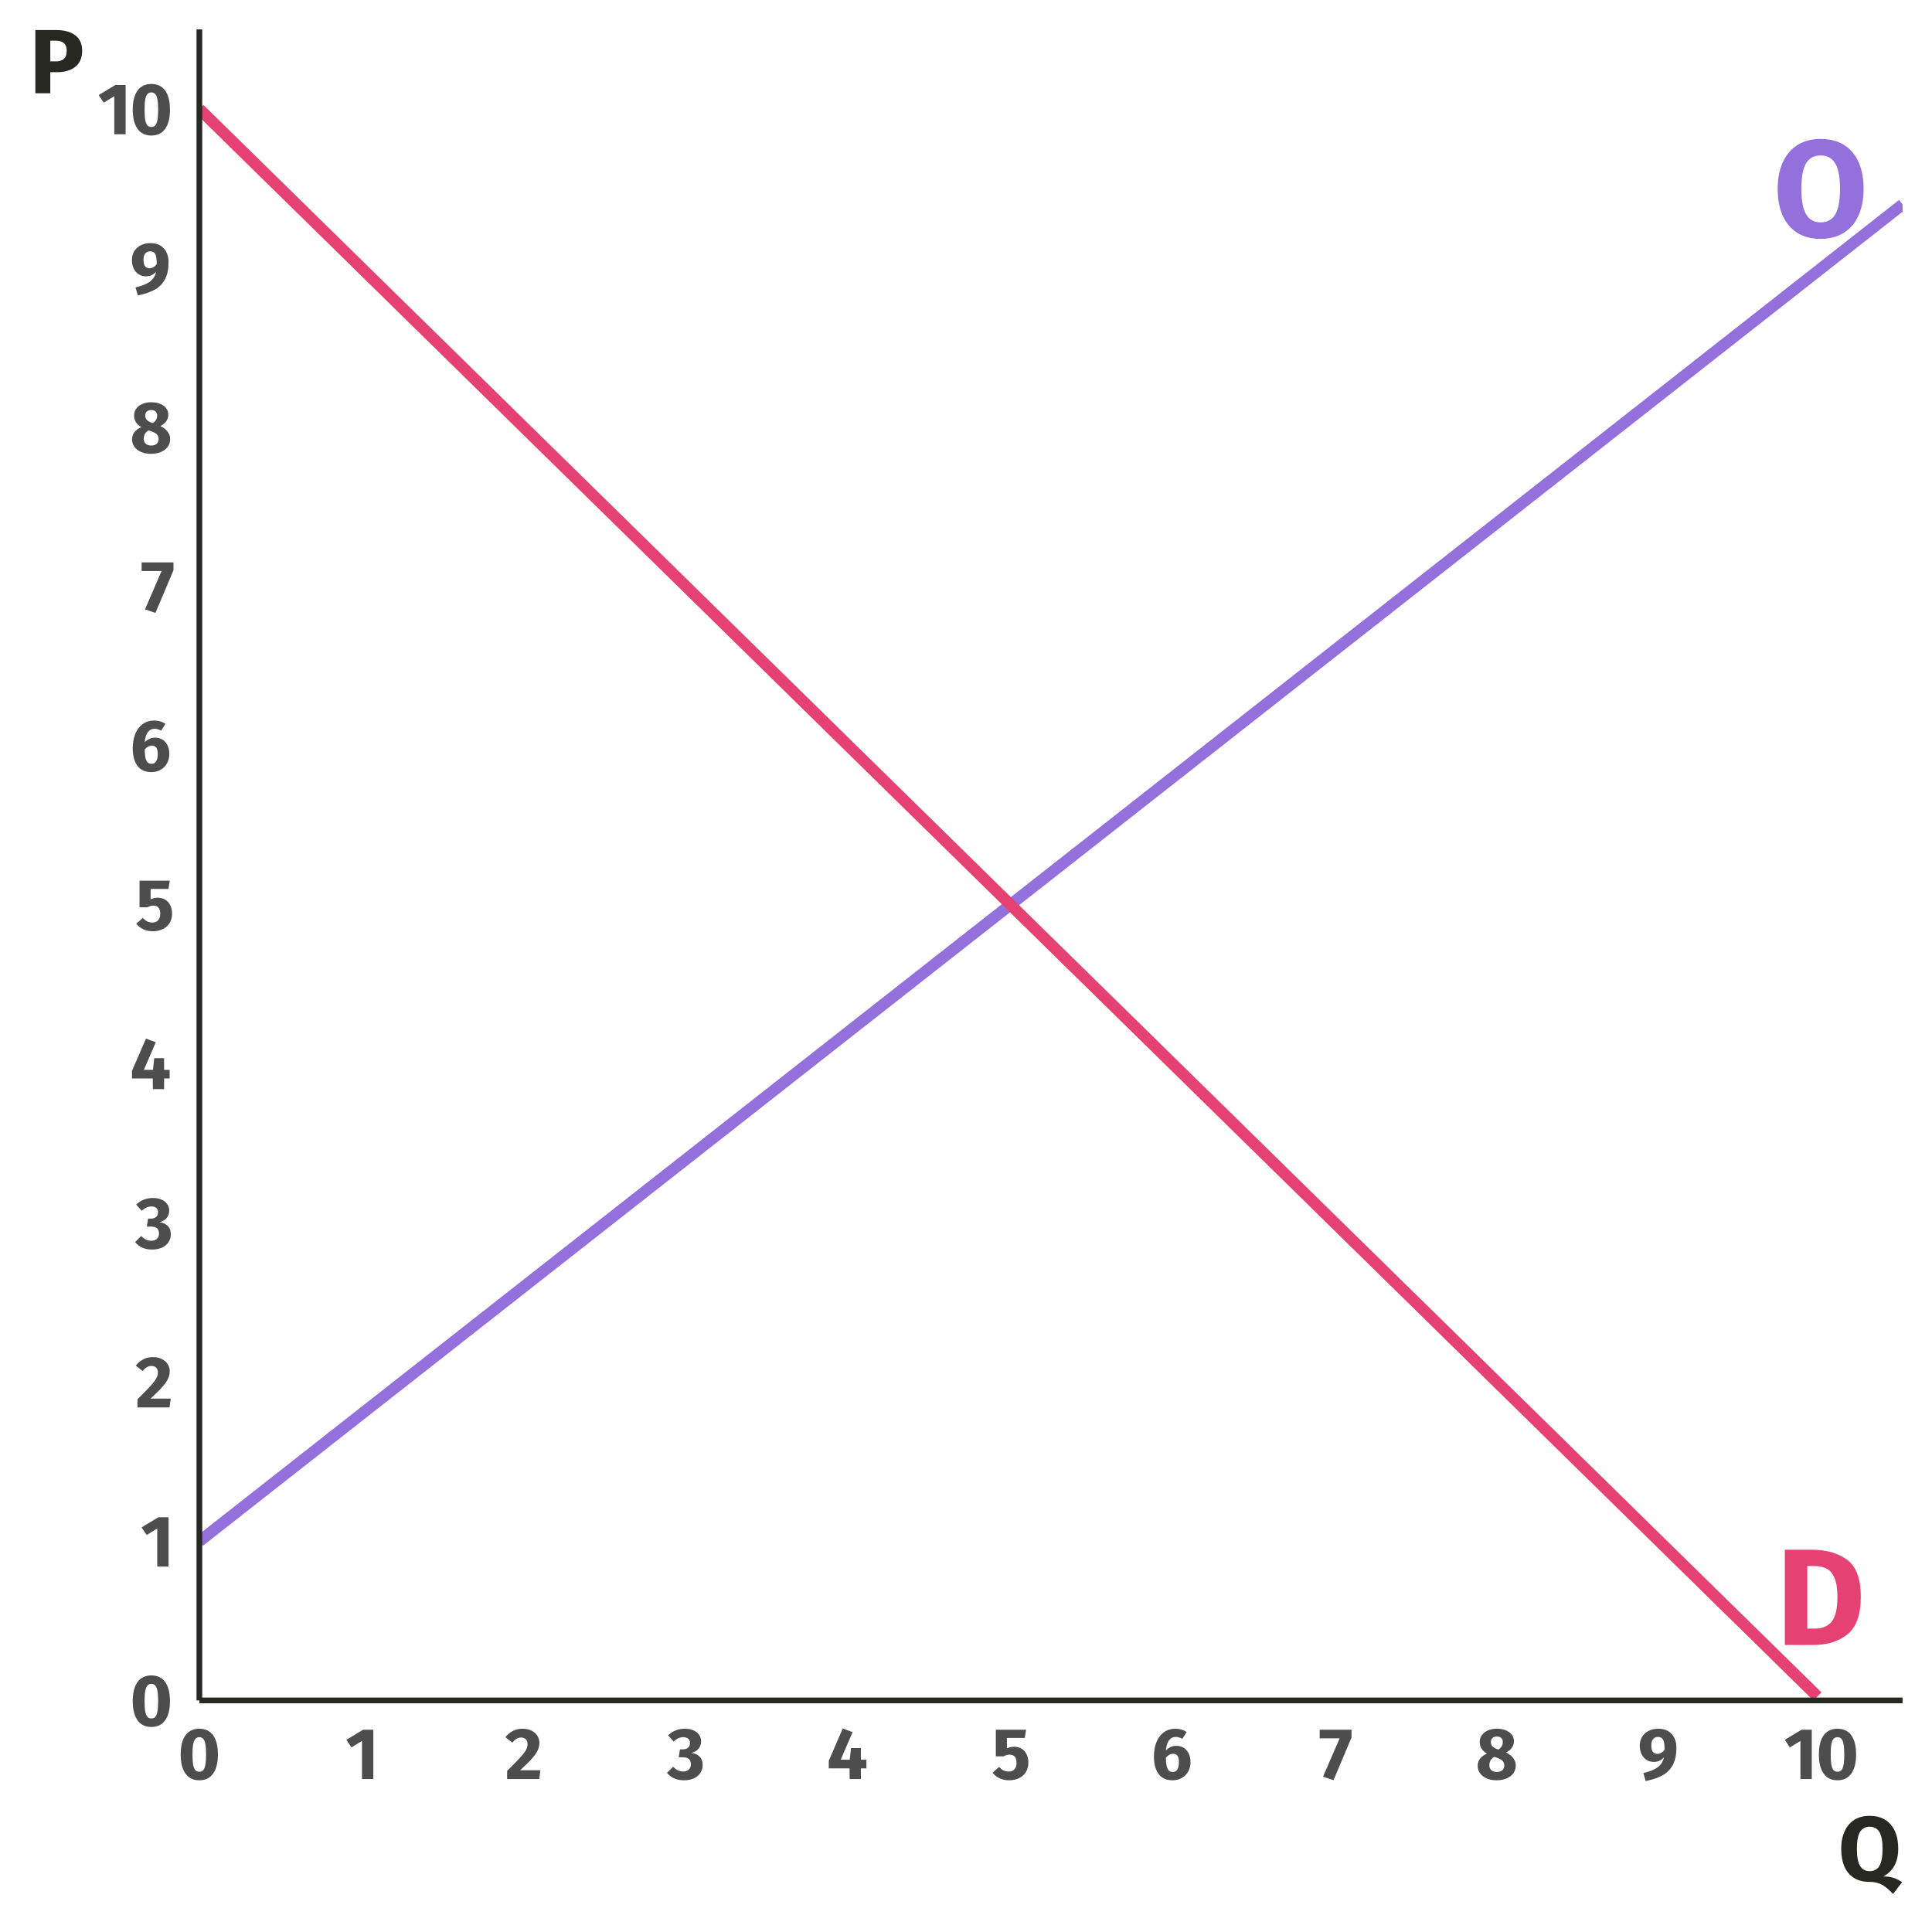
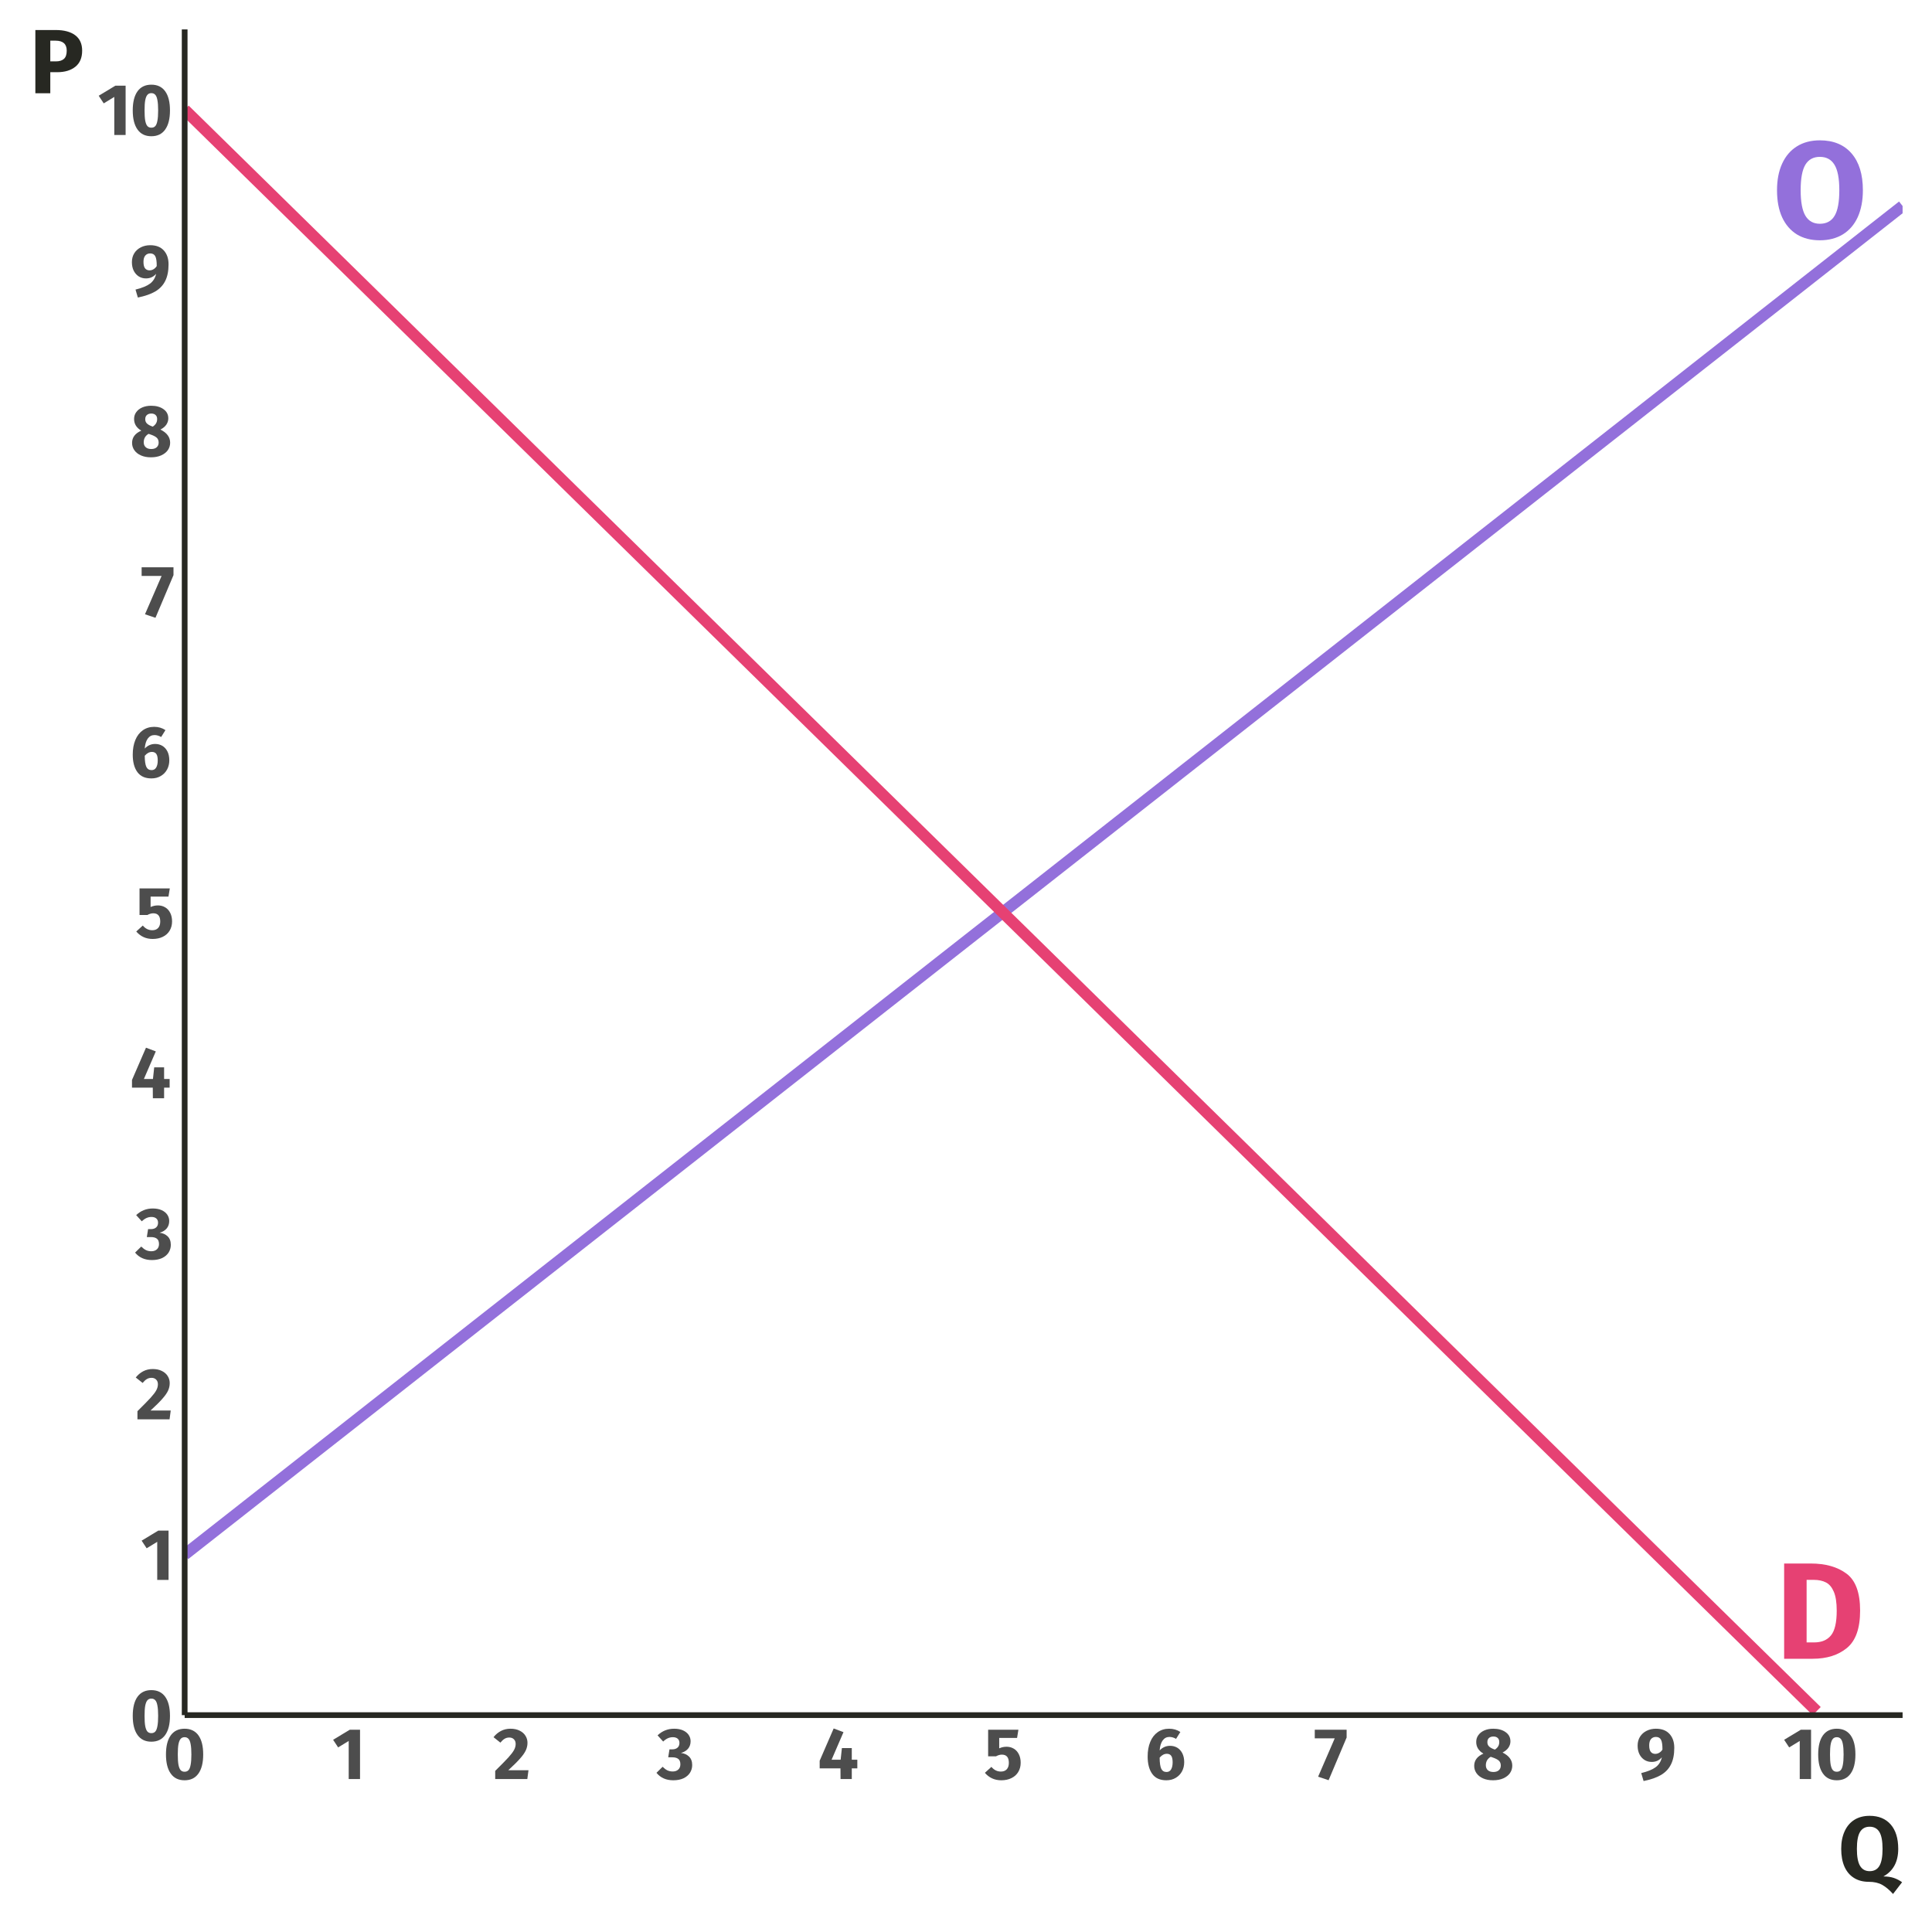
<svg xmlns="http://www.w3.org/2000/svg" xmlns:xlink="http://www.w3.org/1999/xlink" width="360" height="360" viewBox="0 0 360 360">
  <defs>
    <g>
      <g id="glyph-0-0">
        <path d="M 13.906 8.969 L 3.156 8.969 L 3.156 -26.891 L 13.906 -26.891 Z M 4.562 -25.562 L 4.562 7.625 L 12.516 7.625 L 12.516 -25.562 Z M 8.297 -11.547 C 9.316 -11.547 10.047 -11.27 10.484 -10.719 C 10.922 -10.176 11.141 -9.473 11.141 -8.609 C 11.141 -7.703 10.945 -7 10.562 -6.5 C 10.176 -6.008 9.555 -5.703 8.703 -5.578 L 8.703 -4.438 C 8.703 -4.25 8.641 -4.098 8.516 -3.984 C 8.391 -3.867 8.238 -3.812 8.062 -3.812 C 7.895 -3.812 7.742 -3.867 7.609 -3.984 C 7.484 -4.098 7.422 -4.25 7.422 -4.438 L 7.422 -6.578 C 8.328 -6.629 8.941 -6.797 9.266 -7.078 C 9.586 -7.359 9.75 -7.848 9.75 -8.547 C 9.75 -9.117 9.641 -9.555 9.422 -9.859 C 9.203 -10.172 8.789 -10.328 8.188 -10.328 C 7.695 -10.328 7.254 -10.227 6.859 -10.031 C 6.723 -9.988 6.613 -9.969 6.531 -9.969 C 6.344 -9.969 6.191 -10.02 6.078 -10.125 C 5.973 -10.238 5.922 -10.379 5.922 -10.547 C 5.922 -10.867 6.172 -11.113 6.672 -11.281 C 7.172 -11.457 7.711 -11.547 8.297 -11.547 Z M 8.062 -3.078 C 8.32 -3.078 8.535 -2.988 8.703 -2.812 C 8.879 -2.645 8.969 -2.43 8.969 -2.172 C 8.969 -1.898 8.879 -1.676 8.703 -1.5 C 8.535 -1.32 8.32 -1.234 8.062 -1.234 C 7.812 -1.234 7.598 -1.32 7.422 -1.5 C 7.254 -1.676 7.172 -1.898 7.172 -2.172 C 7.172 -2.43 7.254 -2.645 7.422 -2.812 C 7.598 -2.988 7.812 -3.078 8.062 -3.078 Z M 8.062 -3.078 " />
      </g>
      <g id="glyph-0-1">
        <path d="M 8.828 -18.188 C 11.359 -18.188 13.328 -17.375 14.734 -15.75 C 16.141 -14.125 16.844 -11.836 16.844 -8.891 C 16.844 -6.961 16.523 -5.297 15.891 -3.891 C 15.254 -2.492 14.332 -1.422 13.125 -0.672 C 11.914 0.066 10.484 0.438 8.828 0.438 C 7.172 0.438 5.742 0.07 4.547 -0.656 C 3.359 -1.395 2.441 -2.457 1.797 -3.844 C 1.16 -5.238 0.844 -6.922 0.844 -8.891 C 0.844 -10.797 1.16 -12.445 1.797 -13.844 C 2.441 -15.25 3.359 -16.32 4.547 -17.062 C 5.742 -17.812 7.172 -18.188 8.828 -18.188 Z M 8.828 -15.109 C 7.617 -15.109 6.719 -14.617 6.125 -13.641 C 5.539 -12.66 5.25 -11.078 5.25 -8.891 C 5.25 -6.703 5.547 -5.113 6.141 -4.125 C 6.742 -3.133 7.641 -2.641 8.828 -2.641 C 10.055 -2.641 10.969 -3.129 11.562 -4.109 C 12.156 -5.086 12.453 -6.68 12.453 -8.891 C 12.453 -11.086 12.148 -12.672 11.547 -13.641 C 10.953 -14.617 10.047 -15.109 8.828 -15.109 Z M 8.828 -15.109 " />
      </g>
      <g id="glyph-0-2">
        <path d="M 6.609 -17.75 C 9.391 -17.75 11.617 -17.117 13.297 -15.859 C 14.984 -14.609 15.828 -12.312 15.828 -8.969 C 15.828 -5.664 15.004 -3.344 13.359 -2 C 11.723 -0.664 9.598 0 6.984 0 L 1.672 0 L 1.672 -17.75 Z M 5.859 -14.703 L 5.859 -3.047 L 7.25 -3.047 C 8.633 -3.047 9.68 -3.477 10.391 -4.344 C 11.109 -5.207 11.469 -6.75 11.469 -8.969 C 11.469 -10.488 11.285 -11.664 10.922 -12.5 C 10.566 -13.332 10.082 -13.906 9.469 -14.219 C 8.852 -14.539 8.098 -14.703 7.203 -14.703 Z M 5.859 -14.703 " />
      </g>
      <g id="glyph-1-0">
        <path d="M 7.375 4.75 L 1.672 4.75 L 1.672 -14.266 L 7.375 -14.266 Z M 2.422 -13.562 L 2.422 4.047 L 6.641 4.047 L 6.641 -13.562 Z M 4.406 -6.125 C 4.945 -6.125 5.332 -5.977 5.562 -5.688 C 5.789 -5.406 5.906 -5.031 5.906 -4.562 C 5.906 -4.082 5.801 -3.711 5.594 -3.453 C 5.395 -3.191 5.07 -3.031 4.625 -2.969 L 4.625 -2.359 C 4.625 -2.254 4.586 -2.172 4.516 -2.109 C 4.453 -2.055 4.375 -2.031 4.281 -2.031 C 4.188 -2.031 4.102 -2.055 4.031 -2.109 C 3.969 -2.172 3.938 -2.254 3.938 -2.359 L 3.938 -3.5 C 4.414 -3.52 4.738 -3.602 4.906 -3.75 C 5.082 -3.906 5.172 -4.172 5.172 -4.547 C 5.172 -4.836 5.113 -5.066 5 -5.234 C 4.883 -5.398 4.664 -5.484 4.344 -5.484 C 4.082 -5.484 3.848 -5.43 3.641 -5.328 C 3.566 -5.297 3.508 -5.281 3.469 -5.281 C 3.363 -5.281 3.281 -5.312 3.219 -5.375 C 3.164 -5.438 3.141 -5.508 3.141 -5.594 C 3.141 -5.77 3.27 -5.898 3.531 -5.984 C 3.801 -6.078 4.094 -6.125 4.406 -6.125 Z M 4.281 -1.625 C 4.414 -1.625 4.523 -1.578 4.609 -1.484 C 4.703 -1.398 4.75 -1.289 4.75 -1.156 C 4.75 -1.008 4.703 -0.891 4.609 -0.797 C 4.523 -0.703 4.414 -0.656 4.281 -0.656 C 4.145 -0.656 4.031 -0.703 3.938 -0.797 C 3.852 -0.891 3.812 -1.008 3.812 -1.156 C 3.812 -1.289 3.852 -1.398 3.938 -1.484 C 4.031 -1.578 4.145 -1.625 4.281 -1.625 Z M 4.281 -1.625 " />
      </g>
      <g id="glyph-1-1">
        <path d="M 3.984 -9.375 C 5.109 -9.375 5.969 -8.961 6.562 -8.141 C 7.156 -7.316 7.453 -6.129 7.453 -4.578 C 7.453 -3.035 7.156 -1.848 6.562 -1.016 C 5.969 -0.18 5.109 0.234 3.984 0.234 C 2.859 0.234 2 -0.18 1.406 -1.016 C 0.812 -1.848 0.516 -3.035 0.516 -4.578 C 0.516 -6.129 0.812 -7.316 1.406 -8.141 C 2 -8.961 2.859 -9.375 3.984 -9.375 Z M 3.984 -7.797 C 3.672 -7.797 3.426 -7.691 3.25 -7.484 C 3.07 -7.285 2.938 -6.953 2.844 -6.484 C 2.758 -6.023 2.719 -5.391 2.719 -4.578 C 2.719 -3.766 2.758 -3.125 2.844 -2.656 C 2.938 -2.188 3.07 -1.852 3.25 -1.656 C 3.426 -1.457 3.672 -1.359 3.984 -1.359 C 4.285 -1.359 4.523 -1.453 4.703 -1.641 C 4.891 -1.836 5.023 -2.172 5.109 -2.641 C 5.203 -3.109 5.25 -3.754 5.25 -4.578 C 5.25 -5.398 5.203 -6.047 5.109 -6.516 C 5.023 -6.984 4.891 -7.312 4.703 -7.5 C 4.523 -7.695 4.285 -7.797 3.984 -7.797 Z M 3.984 -7.797 " />
      </g>
      <g id="glyph-1-2">
        <path d="M 5.188 0 L 3.078 0 L 3.078 -7.094 L 1.109 -5.891 L 0.172 -7.312 L 3.281 -9.188 L 5.188 -9.188 Z M 5.188 0 " />
      </g>
      <g id="glyph-1-3">
        <path d="M 3.234 -9.375 C 3.898 -9.375 4.469 -9.254 4.938 -9.016 C 5.414 -8.785 5.781 -8.469 6.031 -8.062 C 6.281 -7.664 6.406 -7.227 6.406 -6.75 C 6.406 -6.258 6.301 -5.789 6.094 -5.344 C 5.895 -4.906 5.539 -4.398 5.031 -3.828 C 4.531 -3.254 3.797 -2.523 2.828 -1.641 L 6.594 -1.641 L 6.375 0 L 0.391 0 L 0.391 -1.516 C 1.504 -2.617 2.316 -3.445 2.828 -4 C 3.336 -4.562 3.691 -5.023 3.891 -5.391 C 4.098 -5.766 4.203 -6.145 4.203 -6.531 C 4.203 -6.906 4.094 -7.195 3.875 -7.406 C 3.664 -7.625 3.379 -7.734 3.016 -7.734 C 2.691 -7.734 2.398 -7.656 2.141 -7.5 C 1.891 -7.352 1.629 -7.113 1.359 -6.781 L 0.078 -7.797 C 0.461 -8.285 0.922 -8.672 1.453 -8.953 C 1.984 -9.234 2.578 -9.375 3.234 -9.375 Z M 3.234 -9.375 " />
      </g>
      <g id="glyph-1-4">
-         <path d="M 3.25 -9.375 C 3.895 -9.375 4.445 -9.27 4.906 -9.062 C 5.363 -8.852 5.711 -8.57 5.953 -8.219 C 6.191 -7.863 6.312 -7.473 6.312 -7.047 C 6.312 -6.492 6.156 -6.031 5.844 -5.656 C 5.531 -5.281 5.086 -5.016 4.516 -4.859 C 5.129 -4.785 5.629 -4.562 6.016 -4.188 C 6.41 -3.812 6.609 -3.281 6.609 -2.594 C 6.609 -2.082 6.473 -1.609 6.203 -1.172 C 5.93 -0.742 5.531 -0.398 5 -0.141 C 4.469 0.109 3.832 0.234 3.094 0.234 C 1.758 0.234 0.711 -0.227 -0.047 -1.156 L 1.094 -2.281 C 1.406 -1.977 1.707 -1.754 2 -1.609 C 2.301 -1.473 2.629 -1.406 2.984 -1.406 C 3.398 -1.406 3.738 -1.52 4 -1.75 C 4.27 -1.988 4.406 -2.316 4.406 -2.734 C 4.406 -3.203 4.281 -3.535 4.031 -3.734 C 3.781 -3.941 3.406 -4.047 2.906 -4.047 L 2.141 -4.047 L 2.375 -5.531 L 2.906 -5.531 C 3.312 -5.531 3.633 -5.633 3.875 -5.844 C 4.113 -6.051 4.234 -6.348 4.234 -6.734 C 4.234 -7.066 4.125 -7.328 3.906 -7.516 C 3.688 -7.703 3.383 -7.797 3 -7.797 C 2.352 -7.797 1.754 -7.523 1.203 -6.984 L 0.156 -8.141 C 1.02 -8.961 2.051 -9.375 3.25 -9.375 Z M 3.25 -9.375 " />
+         <path d="M 3.25 -9.375 C 3.895 -9.375 4.445 -9.27 4.906 -9.062 C 5.363 -8.852 5.711 -8.57 5.953 -8.219 C 6.191 -7.863 6.312 -7.473 6.312 -7.047 C 6.312 -6.492 6.156 -6.031 5.844 -5.656 C 5.531 -5.281 5.086 -5.016 4.516 -4.859 C 5.129 -4.785 5.629 -4.562 6.016 -4.188 C 6.41 -3.812 6.609 -3.281 6.609 -2.594 C 6.609 -2.082 6.473 -1.609 6.203 -1.172 C 5.93 -0.742 5.531 -0.398 5 -0.141 C 4.469 0.105 3.832 0.234 3.094 0.234 C 1.758 0.234 0.711 -0.227 -0.047 -1.156 L 1.094 -2.281 C 1.406 -1.977 1.707 -1.754 2 -1.609 C 2.301 -1.473 2.629 -1.406 2.984 -1.406 C 3.398 -1.406 3.738 -1.52 4 -1.75 C 4.27 -1.988 4.406 -2.316 4.406 -2.734 C 4.406 -3.203 4.281 -3.535 4.031 -3.734 C 3.781 -3.941 3.406 -4.047 2.906 -4.047 L 2.141 -4.047 L 2.375 -5.531 L 2.906 -5.531 C 3.312 -5.531 3.633 -5.633 3.875 -5.844 C 4.113 -6.051 4.234 -6.348 4.234 -6.734 C 4.234 -7.066 4.125 -7.328 3.906 -7.516 C 3.688 -7.703 3.383 -7.797 3 -7.797 C 2.352 -7.797 1.754 -7.523 1.203 -6.984 L 0.156 -8.141 C 1.02 -8.961 2.051 -9.375 3.25 -9.375 Z M 3.25 -9.375 " />
      </g>
      <g id="glyph-1-5">
        <path d="M 7.391 -1.984 L 6.359 -1.984 L 6.359 0 L 4.266 0 L 4.25 -1.984 L 0.375 -1.984 L 0.375 -3.406 L 2.984 -9.422 L 4.812 -8.734 L 2.594 -3.594 L 4.281 -3.594 L 4.516 -5.766 L 6.359 -5.766 L 6.359 -3.594 L 7.391 -3.594 Z M 7.391 -1.984 " />
      </g>
      <g id="glyph-1-6">
        <path d="M 6.172 -7.656 L 2.844 -7.656 L 2.844 -5.719 C 3.27 -5.914 3.723 -6.016 4.203 -6.016 C 4.711 -6.016 5.164 -5.895 5.562 -5.656 C 5.957 -5.426 6.27 -5.082 6.5 -4.625 C 6.727 -4.176 6.844 -3.645 6.844 -3.031 C 6.844 -2.383 6.691 -1.812 6.391 -1.312 C 6.098 -0.82 5.676 -0.441 5.125 -0.172 C 4.582 0.098 3.953 0.234 3.234 0.234 C 1.992 0.234 0.973 -0.227 0.172 -1.156 L 1.391 -2.266 C 1.879 -1.68 2.469 -1.391 3.156 -1.391 C 3.625 -1.391 3.988 -1.531 4.25 -1.812 C 4.508 -2.094 4.641 -2.492 4.641 -3.016 C 4.641 -4.035 4.207 -4.547 3.344 -4.547 C 3.164 -4.547 2.988 -4.52 2.812 -4.469 C 2.645 -4.426 2.457 -4.348 2.25 -4.234 L 0.781 -4.234 L 0.781 -9.188 L 6.422 -9.188 Z M 6.172 -7.656 " />
      </g>
      <g id="glyph-1-7">
        <path d="M 4.688 -6.188 C 5.195 -6.188 5.648 -6.066 6.047 -5.828 C 6.441 -5.586 6.754 -5.238 6.984 -4.781 C 7.211 -4.32 7.328 -3.773 7.328 -3.141 C 7.328 -2.516 7.191 -1.945 6.922 -1.438 C 6.648 -0.926 6.258 -0.52 5.75 -0.219 C 5.25 0.082 4.664 0.234 4 0.234 C 2.82 0.234 1.945 -0.16 1.375 -0.953 C 0.801 -1.742 0.516 -2.828 0.516 -4.203 C 0.516 -5.234 0.676 -6.141 1 -6.922 C 1.32 -7.703 1.785 -8.305 2.391 -8.734 C 2.992 -9.16 3.703 -9.375 4.516 -9.375 C 5.305 -9.375 6.004 -9.172 6.609 -8.766 L 5.812 -7.484 C 5.406 -7.723 4.988 -7.844 4.562 -7.844 C 4.051 -7.844 3.633 -7.625 3.312 -7.188 C 3 -6.75 2.812 -6.129 2.75 -5.328 C 3.289 -5.898 3.938 -6.188 4.688 -6.188 Z M 4.031 -1.312 C 4.406 -1.312 4.688 -1.469 4.875 -1.781 C 5.07 -2.102 5.172 -2.547 5.172 -3.109 C 5.172 -3.68 5.082 -4.086 4.906 -4.328 C 4.727 -4.578 4.457 -4.703 4.094 -4.703 C 3.602 -4.703 3.156 -4.461 2.75 -3.984 C 2.758 -3.016 2.859 -2.328 3.047 -1.922 C 3.242 -1.516 3.57 -1.312 4.031 -1.312 Z M 4.031 -1.312 " />
      </g>
      <g id="glyph-1-8">
        <path d="M 6.109 -7.734 L 2.75 0.219 L 0.797 -0.438 L 3.891 -7.578 L 0.172 -7.578 L 0.172 -9.188 L 6.109 -9.188 Z M 6.109 -7.734 " />
      </g>
      <g id="glyph-1-9">
        <path d="M 5.672 -4.938 C 6.285 -4.633 6.738 -4.281 7.031 -3.875 C 7.332 -3.477 7.484 -3.016 7.484 -2.484 C 7.484 -1.984 7.344 -1.523 7.062 -1.109 C 6.781 -0.703 6.363 -0.375 5.812 -0.125 C 5.27 0.113 4.633 0.234 3.906 0.234 C 3.188 0.234 2.562 0.113 2.031 -0.125 C 1.5 -0.363 1.094 -0.688 0.812 -1.094 C 0.531 -1.5 0.391 -1.953 0.391 -2.453 C 0.391 -3.473 0.961 -4.234 2.109 -4.734 C 1.211 -5.266 0.766 -5.988 0.766 -6.906 C 0.766 -7.395 0.898 -7.82 1.172 -8.188 C 1.441 -8.562 1.816 -8.852 2.297 -9.062 C 2.785 -9.27 3.336 -9.375 3.953 -9.375 C 4.891 -9.375 5.656 -9.16 6.25 -8.734 C 6.844 -8.316 7.141 -7.742 7.141 -7.016 C 7.141 -6.609 7.02 -6.223 6.781 -5.859 C 6.539 -5.504 6.172 -5.195 5.672 -4.938 Z M 3.969 -7.922 C 3.625 -7.922 3.348 -7.828 3.141 -7.641 C 2.941 -7.461 2.844 -7.207 2.844 -6.875 C 2.844 -6.57 2.93 -6.32 3.109 -6.125 C 3.285 -5.926 3.566 -5.75 3.953 -5.594 L 4.25 -5.484 C 4.551 -5.691 4.758 -5.906 4.875 -6.125 C 5 -6.344 5.062 -6.602 5.062 -6.906 C 5.062 -7.219 4.969 -7.461 4.781 -7.641 C 4.594 -7.828 4.32 -7.922 3.969 -7.922 Z M 3.969 -1.312 C 4.406 -1.312 4.742 -1.422 4.984 -1.641 C 5.223 -1.859 5.344 -2.145 5.344 -2.5 C 5.344 -2.875 5.238 -3.164 5.031 -3.375 C 4.82 -3.594 4.453 -3.797 3.922 -3.984 L 3.469 -4.141 C 2.863 -3.785 2.562 -3.258 2.562 -2.562 C 2.562 -2.176 2.688 -1.867 2.938 -1.641 C 3.188 -1.422 3.531 -1.312 3.969 -1.312 Z M 3.969 -1.312 " />
      </g>
      <g id="glyph-1-10">
        <path d="M 3.766 -9.375 C 4.867 -9.375 5.711 -9.051 6.297 -8.406 C 6.891 -7.758 7.188 -6.895 7.188 -5.812 C 7.188 -4.57 6.984 -3.547 6.578 -2.734 C 6.18 -1.922 5.566 -1.266 4.734 -0.766 C 3.898 -0.273 2.812 0.102 1.469 0.375 L 1.031 -1.109 C 2.227 -1.398 3.125 -1.766 3.719 -2.203 C 4.312 -2.641 4.695 -3.254 4.875 -4.047 C 4.383 -3.473 3.754 -3.188 2.984 -3.188 C 2.492 -3.188 2.051 -3.305 1.656 -3.547 C 1.258 -3.797 0.941 -4.148 0.703 -4.609 C 0.473 -5.066 0.359 -5.602 0.359 -6.219 C 0.359 -6.844 0.504 -7.395 0.797 -7.875 C 1.098 -8.352 1.508 -8.723 2.031 -8.984 C 2.551 -9.242 3.129 -9.375 3.766 -9.375 Z M 3.641 -4.688 C 3.898 -4.688 4.145 -4.754 4.375 -4.891 C 4.613 -5.023 4.816 -5.223 4.984 -5.484 C 4.992 -6.348 4.906 -6.957 4.719 -7.312 C 4.539 -7.664 4.223 -7.844 3.766 -7.844 C 3.379 -7.844 3.07 -7.707 2.844 -7.438 C 2.625 -7.176 2.516 -6.789 2.516 -6.281 C 2.516 -5.719 2.613 -5.312 2.812 -5.062 C 3.02 -4.812 3.297 -4.688 3.641 -4.688 Z M 3.641 -4.688 " />
      </g>
      <g id="glyph-2-0">
        <path d="M 9.234 5.953 L 2.094 5.953 L 2.094 -17.844 L 9.234 -17.844 Z M 3.031 -16.969 L 3.031 5.062 L 8.312 5.062 L 8.312 -16.969 Z M 5.516 -7.672 C 6.191 -7.672 6.672 -7.488 6.953 -7.125 C 7.242 -6.758 7.391 -6.289 7.391 -5.719 C 7.391 -5.113 7.258 -4.645 7 -4.312 C 6.75 -3.988 6.344 -3.785 5.781 -3.703 L 5.781 -2.938 C 5.781 -2.812 5.738 -2.711 5.656 -2.641 C 5.57 -2.566 5.473 -2.531 5.359 -2.531 C 5.242 -2.531 5.145 -2.566 5.062 -2.641 C 4.977 -2.711 4.938 -2.812 4.938 -2.938 L 4.938 -4.375 C 5.531 -4.406 5.938 -4.516 6.156 -4.703 C 6.375 -4.891 6.484 -5.211 6.484 -5.672 C 6.484 -6.047 6.406 -6.332 6.25 -6.531 C 6.102 -6.738 5.832 -6.844 5.438 -6.844 C 5.113 -6.844 4.82 -6.781 4.562 -6.656 C 4.469 -6.625 4.391 -6.609 4.328 -6.609 C 4.203 -6.609 4.102 -6.645 4.031 -6.719 C 3.957 -6.789 3.922 -6.883 3.922 -7 C 3.922 -7.219 4.086 -7.383 4.422 -7.5 C 4.766 -7.613 5.129 -7.672 5.516 -7.672 Z M 5.359 -2.047 C 5.523 -2.047 5.664 -1.988 5.781 -1.875 C 5.895 -1.758 5.953 -1.613 5.953 -1.438 C 5.953 -1.258 5.895 -1.109 5.781 -0.984 C 5.664 -0.867 5.523 -0.812 5.359 -0.812 C 5.18 -0.812 5.035 -0.867 4.922 -0.984 C 4.816 -1.109 4.766 -1.258 4.766 -1.438 C 4.766 -1.613 4.816 -1.758 4.922 -1.875 C 5.035 -1.988 5.18 -2.047 5.359 -2.047 Z M 5.359 -2.047 " />
      </g>
      <g id="glyph-2-1">
        <path d="M 8.422 -0.766 C 9.148 -0.766 9.785 -0.676 10.328 -0.5 C 10.879 -0.32 11.406 -0.051 11.906 0.312 L 10.219 2.5 C 9.57 1.77 8.906 1.207 8.219 0.812 C 7.539 0.426 6.695 0.234 5.688 0.234 C 4.633 0.234 3.723 -0.004 2.953 -0.484 C 2.18 -0.961 1.586 -1.66 1.172 -2.578 C 0.766 -3.504 0.562 -4.613 0.562 -5.906 C 0.562 -7.164 0.773 -8.258 1.203 -9.188 C 1.629 -10.125 2.238 -10.836 3.031 -11.328 C 3.82 -11.816 4.766 -12.062 5.859 -12.062 C 7.535 -12.062 8.844 -11.523 9.781 -10.453 C 10.719 -9.379 11.188 -7.863 11.188 -5.906 C 11.188 -3.5 10.266 -1.785 8.422 -0.766 Z M 3.484 -5.906 C 3.484 -4.445 3.68 -3.391 4.078 -2.734 C 4.473 -2.078 5.066 -1.75 5.859 -1.75 C 6.68 -1.75 7.285 -2.07 7.672 -2.719 C 8.066 -3.375 8.266 -4.438 8.266 -5.906 C 8.266 -7.363 8.066 -8.414 7.672 -9.062 C 7.273 -9.707 6.672 -10.031 5.859 -10.031 C 5.055 -10.031 4.457 -9.703 4.062 -9.047 C 3.676 -8.398 3.484 -7.352 3.484 -5.906 Z M 3.484 -5.906 " />
      </g>
      <g id="glyph-2-2">
        <path d="M 4.906 -11.781 C 6.457 -11.781 7.664 -11.457 8.531 -10.812 C 9.395 -10.164 9.828 -9.207 9.828 -7.938 C 9.828 -6.613 9.406 -5.613 8.562 -4.938 C 7.719 -4.258 6.586 -3.922 5.172 -3.922 L 3.891 -3.922 L 3.891 0 L 1.109 0 L 1.109 -11.781 Z M 4.938 -5.938 C 5.594 -5.938 6.094 -6.094 6.438 -6.406 C 6.781 -6.719 6.953 -7.227 6.953 -7.938 C 6.953 -9.176 6.258 -9.797 4.875 -9.797 L 3.891 -9.797 L 3.891 -5.938 Z M 4.938 -5.938 " />
      </g>
    </g>
    <clipPath id="clip-0">
-       <path clip-rule="nonzero" d="M 37.152 37 L 354.523 37 L 354.523 289 L 37.152 289 Z M 37.152 37 " />
+       <path clip-rule="nonzero" d="M 34.41 37 L 354.52 37 L 354.52 291 L 34.41 291 Z M 34.41 37 " />
    </clipPath>
    <clipPath id="clip-1">
-       <path clip-rule="nonzero" d="M 37.152 19 L 340 19 L 340 316.852 L 37.152 316.852 Z M 37.152 19 " />
+       <path clip-rule="nonzero" d="M 34.41 19 L 340 19 L 340 319.59 L 34.41 319.59 Z M 34.41 19 " />
    </clipPath>
  </defs>
  <rect x="-36" y="-36" width="432" height="432" fill="rgb(100%, 100%, 100%)" fill-opacity="1" />
  <g clip-path="url(#clip-0)">
-     <path fill="none" stroke-width="2.134" stroke-linecap="butt" stroke-linejoin="round" stroke="rgb(57.647%, 43.922%, 85.882%)" stroke-opacity="1" stroke-miterlimit="10" d="M 37.152 287.195 L 40.324 284.703 L 43.5 282.215 L 49.844 277.23 L 53.02 274.742 L 56.191 272.25 L 59.367 269.758 L 62.539 267.266 L 65.715 264.777 L 68.887 262.285 L 72.062 259.793 L 75.234 257.305 L 78.41 254.812 L 81.582 252.32 L 84.758 249.832 L 87.93 247.34 L 91.105 244.848 L 94.277 242.359 L 97.449 239.867 L 100.625 237.375 L 103.797 234.887 L 106.973 232.395 L 110.145 229.902 L 113.32 227.41 L 116.492 224.922 L 119.668 222.43 L 122.84 219.938 L 126.016 217.449 L 129.188 214.957 L 132.363 212.465 L 135.535 209.977 L 138.711 207.484 L 141.883 204.992 L 145.055 202.504 L 148.23 200.012 L 151.402 197.52 L 154.578 195.031 L 157.75 192.539 L 160.926 190.047 L 164.098 187.559 L 167.273 185.066 L 170.445 182.574 L 173.621 180.082 L 176.793 177.594 L 179.969 175.102 L 183.141 172.609 L 186.316 170.121 L 192.66 165.137 L 195.836 162.648 L 199.008 160.156 L 202.184 157.664 L 205.355 155.176 L 208.531 152.684 L 211.703 150.191 L 214.879 147.703 L 218.051 145.211 L 221.227 142.719 L 224.398 140.227 L 227.574 137.738 L 230.746 135.246 L 233.922 132.754 L 237.094 130.266 L 240.266 127.773 L 243.441 125.281 L 246.613 122.793 L 249.789 120.301 L 252.961 117.809 L 256.137 115.32 L 259.309 112.828 L 262.484 110.336 L 265.656 107.848 L 268.832 105.355 L 272.004 102.863 L 275.18 100.375 L 278.352 97.883 L 281.527 95.391 L 284.699 92.898 L 287.871 90.41 L 291.047 87.918 L 294.219 85.426 L 297.395 82.938 L 300.566 80.445 L 303.742 77.953 L 306.914 75.465 L 310.09 72.973 L 313.262 70.48 L 316.438 67.992 L 319.609 65.5 L 322.785 63.008 L 325.957 60.52 L 329.133 58.027 L 335.477 53.043 L 338.652 50.555 L 341.824 48.062 L 345 45.57 L 348.172 43.082 L 351.348 40.59 L 354.52 38.098 " />
+     <path fill="none" stroke-width="2.134" stroke-linecap="butt" stroke-linejoin="round" stroke="rgb(57.647%, 43.922%, 85.882%)" stroke-opacity="1" stroke-miterlimit="10" d="M 34.41 289.676 L 37.613 287.16 L 40.812 284.648 L 44.016 282.137 L 47.215 279.621 L 50.418 277.109 L 53.617 274.598 L 56.82 272.082 L 60.02 269.57 L 63.223 267.059 L 66.422 264.547 L 69.621 262.031 L 72.824 259.52 L 76.023 257.008 L 79.227 254.492 L 82.426 251.98 L 85.629 249.469 L 88.828 246.953 L 92.031 244.441 L 95.23 241.93 L 98.434 239.418 L 101.633 236.902 L 104.836 234.391 L 108.035 231.879 L 111.238 229.363 L 114.438 226.852 L 117.641 224.34 L 120.84 221.824 L 124.043 219.312 L 127.242 216.801 L 130.445 214.289 L 133.645 211.773 L 136.848 209.262 L 140.047 206.75 L 143.25 204.234 L 146.449 201.723 L 149.652 199.211 L 152.852 196.699 L 156.051 194.184 L 159.254 191.672 L 162.453 189.16 L 165.656 186.645 L 168.855 184.133 L 172.059 181.621 L 175.258 179.105 L 178.461 176.594 L 181.66 174.082 L 184.863 171.57 L 188.062 169.055 L 191.266 166.543 L 194.465 164.031 L 197.668 161.516 L 200.867 159.004 L 204.07 156.492 L 207.27 153.977 L 210.473 151.465 L 213.672 148.953 L 216.875 146.441 L 220.074 143.926 L 223.277 141.414 L 226.477 138.902 L 229.68 136.387 L 236.078 131.363 L 239.281 128.852 L 242.48 126.336 L 245.684 123.824 L 248.883 121.312 L 252.086 118.797 L 255.285 116.285 L 258.488 113.773 L 261.688 111.258 L 264.891 108.746 L 268.09 106.234 L 271.293 103.723 L 274.492 101.207 L 277.695 98.695 L 280.895 96.184 L 284.098 93.668 L 287.297 91.156 L 290.5 88.645 L 293.699 86.129 L 296.902 83.617 L 300.102 81.105 L 303.305 78.594 L 306.504 76.078 L 309.707 73.566 L 312.906 71.055 L 316.105 68.539 L 319.309 66.027 L 322.508 63.516 L 325.711 61.004 L 328.91 58.488 L 332.113 55.977 L 335.312 53.465 L 338.516 50.949 L 341.715 48.438 L 344.918 45.926 L 348.117 43.41 L 351.32 40.898 L 354.52 38.387 " />
  </g>
  <g fill="rgb(57.647%, 43.922%, 85.882%)" fill-opacity="1">
-     <use xlink:href="#glyph-0-1" x="330.406" y="44.075" />
+     <use xlink:href="#glyph-0-1" x="330.277" y="44.337" />
  </g>
  <g clip-path="url(#clip-1)">
-     <path fill="none" stroke-width="2.134" stroke-linecap="butt" stroke-linejoin="round" stroke="rgb(90.196%, 25.49%, 45.098%)" stroke-opacity="1" stroke-miterlimit="10" d="M 37.152 20.305 L 40.324 23.422 L 43.5 26.535 L 49.844 32.762 L 53.02 35.875 L 56.191 38.988 L 59.367 42.102 L 62.539 45.215 L 65.715 48.328 L 68.887 51.445 L 72.062 54.559 L 75.234 57.672 L 78.41 60.785 L 81.582 63.898 L 84.758 67.012 L 87.93 70.125 L 91.105 73.238 L 94.277 76.352 L 97.449 79.469 L 100.625 82.582 L 103.797 85.695 L 106.973 88.809 L 110.145 91.922 L 113.32 95.035 L 116.492 98.148 L 119.668 101.262 L 122.84 104.375 L 126.016 107.488 L 129.188 110.605 L 132.363 113.719 L 135.535 116.832 L 138.711 119.945 L 145.055 126.172 L 148.23 129.285 L 151.402 132.398 L 154.578 135.512 L 157.75 138.629 L 160.926 141.742 L 164.098 144.855 L 167.273 147.969 L 170.445 151.082 L 173.621 154.195 L 176.793 157.309 L 179.969 160.422 L 183.141 163.535 L 186.316 166.652 L 192.66 172.879 L 195.836 175.992 L 199.008 179.105 L 202.184 182.219 L 205.355 185.332 L 208.531 188.445 L 211.703 191.559 L 214.879 194.672 L 218.051 197.789 L 221.227 200.902 L 224.398 204.016 L 227.574 207.129 L 230.746 210.242 L 233.922 213.355 L 240.266 219.582 L 243.441 222.695 L 246.613 225.812 L 249.789 228.926 L 252.961 232.039 L 256.137 235.152 L 259.309 238.266 L 262.484 241.379 L 265.656 244.492 L 268.832 247.605 L 272.004 250.719 L 275.18 253.836 L 278.352 256.949 L 281.527 260.062 L 287.871 266.289 L 291.047 269.402 L 294.219 272.516 L 297.395 275.629 L 300.566 278.742 L 303.742 281.855 L 306.914 284.973 L 310.09 288.086 L 313.262 291.199 L 316.438 294.312 L 319.609 297.426 L 322.785 300.539 L 325.957 303.652 L 329.133 306.766 L 332.305 309.879 L 335.477 312.996 L 338.652 316.109 " />
+     <path fill="none" stroke-width="2.134" stroke-linecap="butt" stroke-linejoin="round" stroke="rgb(90.196%, 25.49%, 45.098%)" stroke-opacity="1" stroke-miterlimit="10" d="M 34.41 20.438 L 37.613 23.578 L 40.812 26.719 L 44.016 29.859 L 47.215 33 L 50.418 36.141 L 53.617 39.285 L 56.82 42.426 L 60.02 45.566 L 63.223 48.707 L 69.621 54.988 L 72.824 58.129 L 76.023 61.27 L 79.227 64.414 L 82.426 67.555 L 85.629 70.695 L 88.828 73.836 L 92.031 76.977 L 95.23 80.117 L 98.434 83.258 L 101.633 86.398 L 104.836 89.543 L 108.035 92.684 L 111.238 95.824 L 114.438 98.965 L 117.641 102.105 L 120.84 105.246 L 124.043 108.387 L 127.242 111.527 L 130.445 114.672 L 133.645 117.812 L 136.848 120.953 L 140.047 124.094 L 143.25 127.234 L 146.449 130.375 L 149.652 133.516 L 156.051 139.797 L 159.254 142.941 L 162.453 146.082 L 165.656 149.223 L 168.855 152.363 L 172.059 155.504 L 175.258 158.645 L 178.461 161.785 L 181.66 164.926 L 184.863 168.07 L 188.062 171.211 L 191.266 174.352 L 194.465 177.492 L 197.668 180.633 L 200.867 183.773 L 204.07 186.914 L 207.27 190.055 L 210.473 193.199 L 213.672 196.34 L 216.875 199.48 L 220.074 202.621 L 223.277 205.762 L 226.477 208.902 L 229.68 212.043 L 236.078 218.324 L 239.281 221.469 L 242.48 224.609 L 245.684 227.75 L 248.883 230.891 L 252.086 234.031 L 255.285 237.172 L 258.488 240.312 L 261.688 243.453 L 264.891 246.598 L 268.09 249.738 L 271.293 252.879 L 274.492 256.02 L 277.695 259.16 L 280.895 262.301 L 284.098 265.441 L 287.297 268.582 L 290.5 271.727 L 293.699 274.867 L 296.902 278.008 L 300.102 281.148 L 303.305 284.289 L 306.504 287.43 L 309.707 290.57 L 316.105 296.852 L 319.309 299.996 L 322.508 303.137 L 325.711 306.277 L 328.91 309.418 L 332.113 312.559 L 335.312 315.699 L 338.516 318.84 " />
  </g>
  <g fill="rgb(90.196%, 25.49%, 45.098%)" fill-opacity="1">
-     <use xlink:href="#glyph-0-2" x="330.906" y="306.517" />
+     <use xlink:href="#glyph-0-2" x="330.777" y="309.087" />
  </g>
-   <path fill="none" stroke-width="1.067" stroke-linecap="butt" stroke-linejoin="round" stroke="rgb(15.294%, 15.686%, 13.333%)" stroke-opacity="1" stroke-miterlimit="10" d="M 37.152 316.848 L 37.152 5.48 " />
+   <path fill="none" stroke-width="1.067" stroke-linecap="butt" stroke-linejoin="round" stroke="rgb(15.294%, 15.686%, 13.333%)" stroke-opacity="1" stroke-miterlimit="10" d="M 34.41 319.59 L 34.41 5.48 " />
  <g fill="rgb(30.196%, 30.196%, 30.196%)" fill-opacity="1">
-     <use xlink:href="#glyph-1-1" x="24.219" y="321.562" />
+     <use xlink:href="#glyph-1-1" x="24.219" y="324.305" />
  </g>
  <g fill="rgb(30.196%, 30.196%, 30.196%)" fill-opacity="1">
-     <use xlink:href="#glyph-1-2" x="26.219" y="291.91" />
+     <use xlink:href="#glyph-1-2" x="26.219" y="294.391" />
  </g>
  <g fill="rgb(30.196%, 30.196%, 30.196%)" fill-opacity="1">
-     <use xlink:href="#glyph-1-3" x="25.219" y="262.254" />
+     <use xlink:href="#glyph-1-3" x="25.219" y="264.473" />
  </g>
  <g fill="rgb(30.196%, 30.196%, 30.196%)" fill-opacity="1">
-     <use xlink:href="#glyph-1-4" x="25.219" y="232.602" />
+     <use xlink:href="#glyph-1-4" x="25.219" y="234.559" />
  </g>
  <g fill="rgb(30.196%, 30.196%, 30.196%)" fill-opacity="1">
-     <use xlink:href="#glyph-1-5" x="24.219" y="202.945" />
+     <use xlink:href="#glyph-1-5" x="24.219" y="204.645" />
  </g>
  <g fill="rgb(30.196%, 30.196%, 30.196%)" fill-opacity="1">
-     <use xlink:href="#glyph-1-6" x="25.219" y="173.293" />
+     <use xlink:href="#glyph-1-6" x="25.219" y="174.727" />
  </g>
  <g fill="rgb(30.196%, 30.196%, 30.196%)" fill-opacity="1">
-     <use xlink:href="#glyph-1-7" x="24.219" y="143.637" />
+     <use xlink:href="#glyph-1-7" x="24.219" y="144.812" />
  </g>
  <g fill="rgb(30.196%, 30.196%, 30.196%)" fill-opacity="1">
-     <use xlink:href="#glyph-1-8" x="26.219" y="113.984" />
+     <use xlink:href="#glyph-1-8" x="26.219" y="114.898" />
  </g>
  <g fill="rgb(30.196%, 30.196%, 30.196%)" fill-opacity="1">
-     <use xlink:href="#glyph-1-9" x="24.219" y="84.328" />
+     <use xlink:href="#glyph-1-9" x="24.219" y="84.98" />
  </g>
  <g fill="rgb(30.196%, 30.196%, 30.196%)" fill-opacity="1">
-     <use xlink:href="#glyph-1-10" x="24.219" y="54.676" />
+     <use xlink:href="#glyph-1-10" x="24.219" y="55.066" />
  </g>
  <g fill="rgb(30.196%, 30.196%, 30.196%)" fill-opacity="1">
-     <use xlink:href="#glyph-1-2" x="18.219" y="25.02" />
-     <use xlink:href="#glyph-1-1" x="24.219" y="25.02" />
+     <use xlink:href="#glyph-1-2" x="18.219" y="25.152" />
+     <use xlink:href="#glyph-1-1" x="24.219" y="25.152" />
  </g>
-   <path fill="none" stroke-width="1.067" stroke-linecap="butt" stroke-linejoin="round" stroke="rgb(15.294%, 15.686%, 13.333%)" stroke-opacity="1" stroke-miterlimit="10" d="M 37.152 316.848 L 354.52 316.848 " />
+   <path fill="none" stroke-width="1.067" stroke-linecap="butt" stroke-linejoin="round" stroke="rgb(15.294%, 15.686%, 13.333%)" stroke-opacity="1" stroke-miterlimit="10" d="M 34.41 319.59 L 354.52 319.59 " />
  <g fill="rgb(30.196%, 30.196%, 30.196%)" fill-opacity="1">
-     <use xlink:href="#glyph-1-1" x="33.152" y="331.496" />
+     <use xlink:href="#glyph-1-1" x="30.41" y="331.496" />
  </g>
  <g fill="rgb(30.196%, 30.196%, 30.196%)" fill-opacity="1">
-     <use xlink:href="#glyph-1-2" x="64.375" y="331.496" />
+     <use xlink:href="#glyph-1-2" x="61.898" y="331.496" />
  </g>
  <g fill="rgb(30.196%, 30.196%, 30.196%)" fill-opacity="1">
-     <use xlink:href="#glyph-1-3" x="94.102" y="331.496" />
+     <use xlink:href="#glyph-1-3" x="91.883" y="331.496" />
  </g>
  <g fill="rgb(30.196%, 30.196%, 30.196%)" fill-opacity="1">
-     <use xlink:href="#glyph-1-4" x="124.328" y="331.496" />
+     <use xlink:href="#glyph-1-4" x="122.371" y="331.496" />
  </g>
  <g fill="rgb(30.196%, 30.196%, 30.196%)" fill-opacity="1">
-     <use xlink:href="#glyph-1-5" x="154.055" y="331.496" />
+     <use xlink:href="#glyph-1-5" x="152.359" y="331.496" />
  </g>
  <g fill="rgb(30.196%, 30.196%, 30.196%)" fill-opacity="1">
-     <use xlink:href="#glyph-1-6" x="184.777" y="331.496" />
+     <use xlink:href="#glyph-1-6" x="183.344" y="331.496" />
  </g>
  <g fill="rgb(30.196%, 30.196%, 30.196%)" fill-opacity="1">
-     <use xlink:href="#glyph-1-7" x="214.504" y="331.496" />
+     <use xlink:href="#glyph-1-7" x="213.332" y="331.496" />
  </g>
  <g fill="rgb(30.196%, 30.196%, 30.196%)" fill-opacity="1">
-     <use xlink:href="#glyph-1-8" x="245.73" y="331.496" />
+     <use xlink:href="#glyph-1-8" x="244.816" y="331.496" />
  </g>
  <g fill="rgb(30.196%, 30.196%, 30.196%)" fill-opacity="1">
-     <use xlink:href="#glyph-1-9" x="274.957" y="331.496" />
+     <use xlink:href="#glyph-1-9" x="274.305" y="331.496" />
  </g>
  <g fill="rgb(30.196%, 30.196%, 30.196%)" fill-opacity="1">
-     <use xlink:href="#glyph-1-10" x="305.184" y="331.496" />
+     <use xlink:href="#glyph-1-10" x="304.789" y="331.496" />
  </g>
  <g fill="rgb(30.196%, 30.196%, 30.196%)" fill-opacity="1">
-     <use xlink:href="#glyph-1-2" x="332.406" y="331.496" />
-     <use xlink:href="#glyph-1-1" x="338.406" y="331.496" />
+     <use xlink:href="#glyph-1-2" x="332.277" y="331.496" />
+     <use xlink:href="#glyph-1-1" x="338.277" y="331.496" />
  </g>
  <g fill="rgb(15.294%, 15.686%, 13.333%)" fill-opacity="1">
    <use xlink:href="#glyph-2-1" x="342.52" y="350.414" />
  </g>
  <g fill="rgb(15.294%, 15.686%, 13.333%)" fill-opacity="1">
    <use xlink:href="#glyph-2-2" x="5.48" y="17.375" />
  </g>
</svg>
